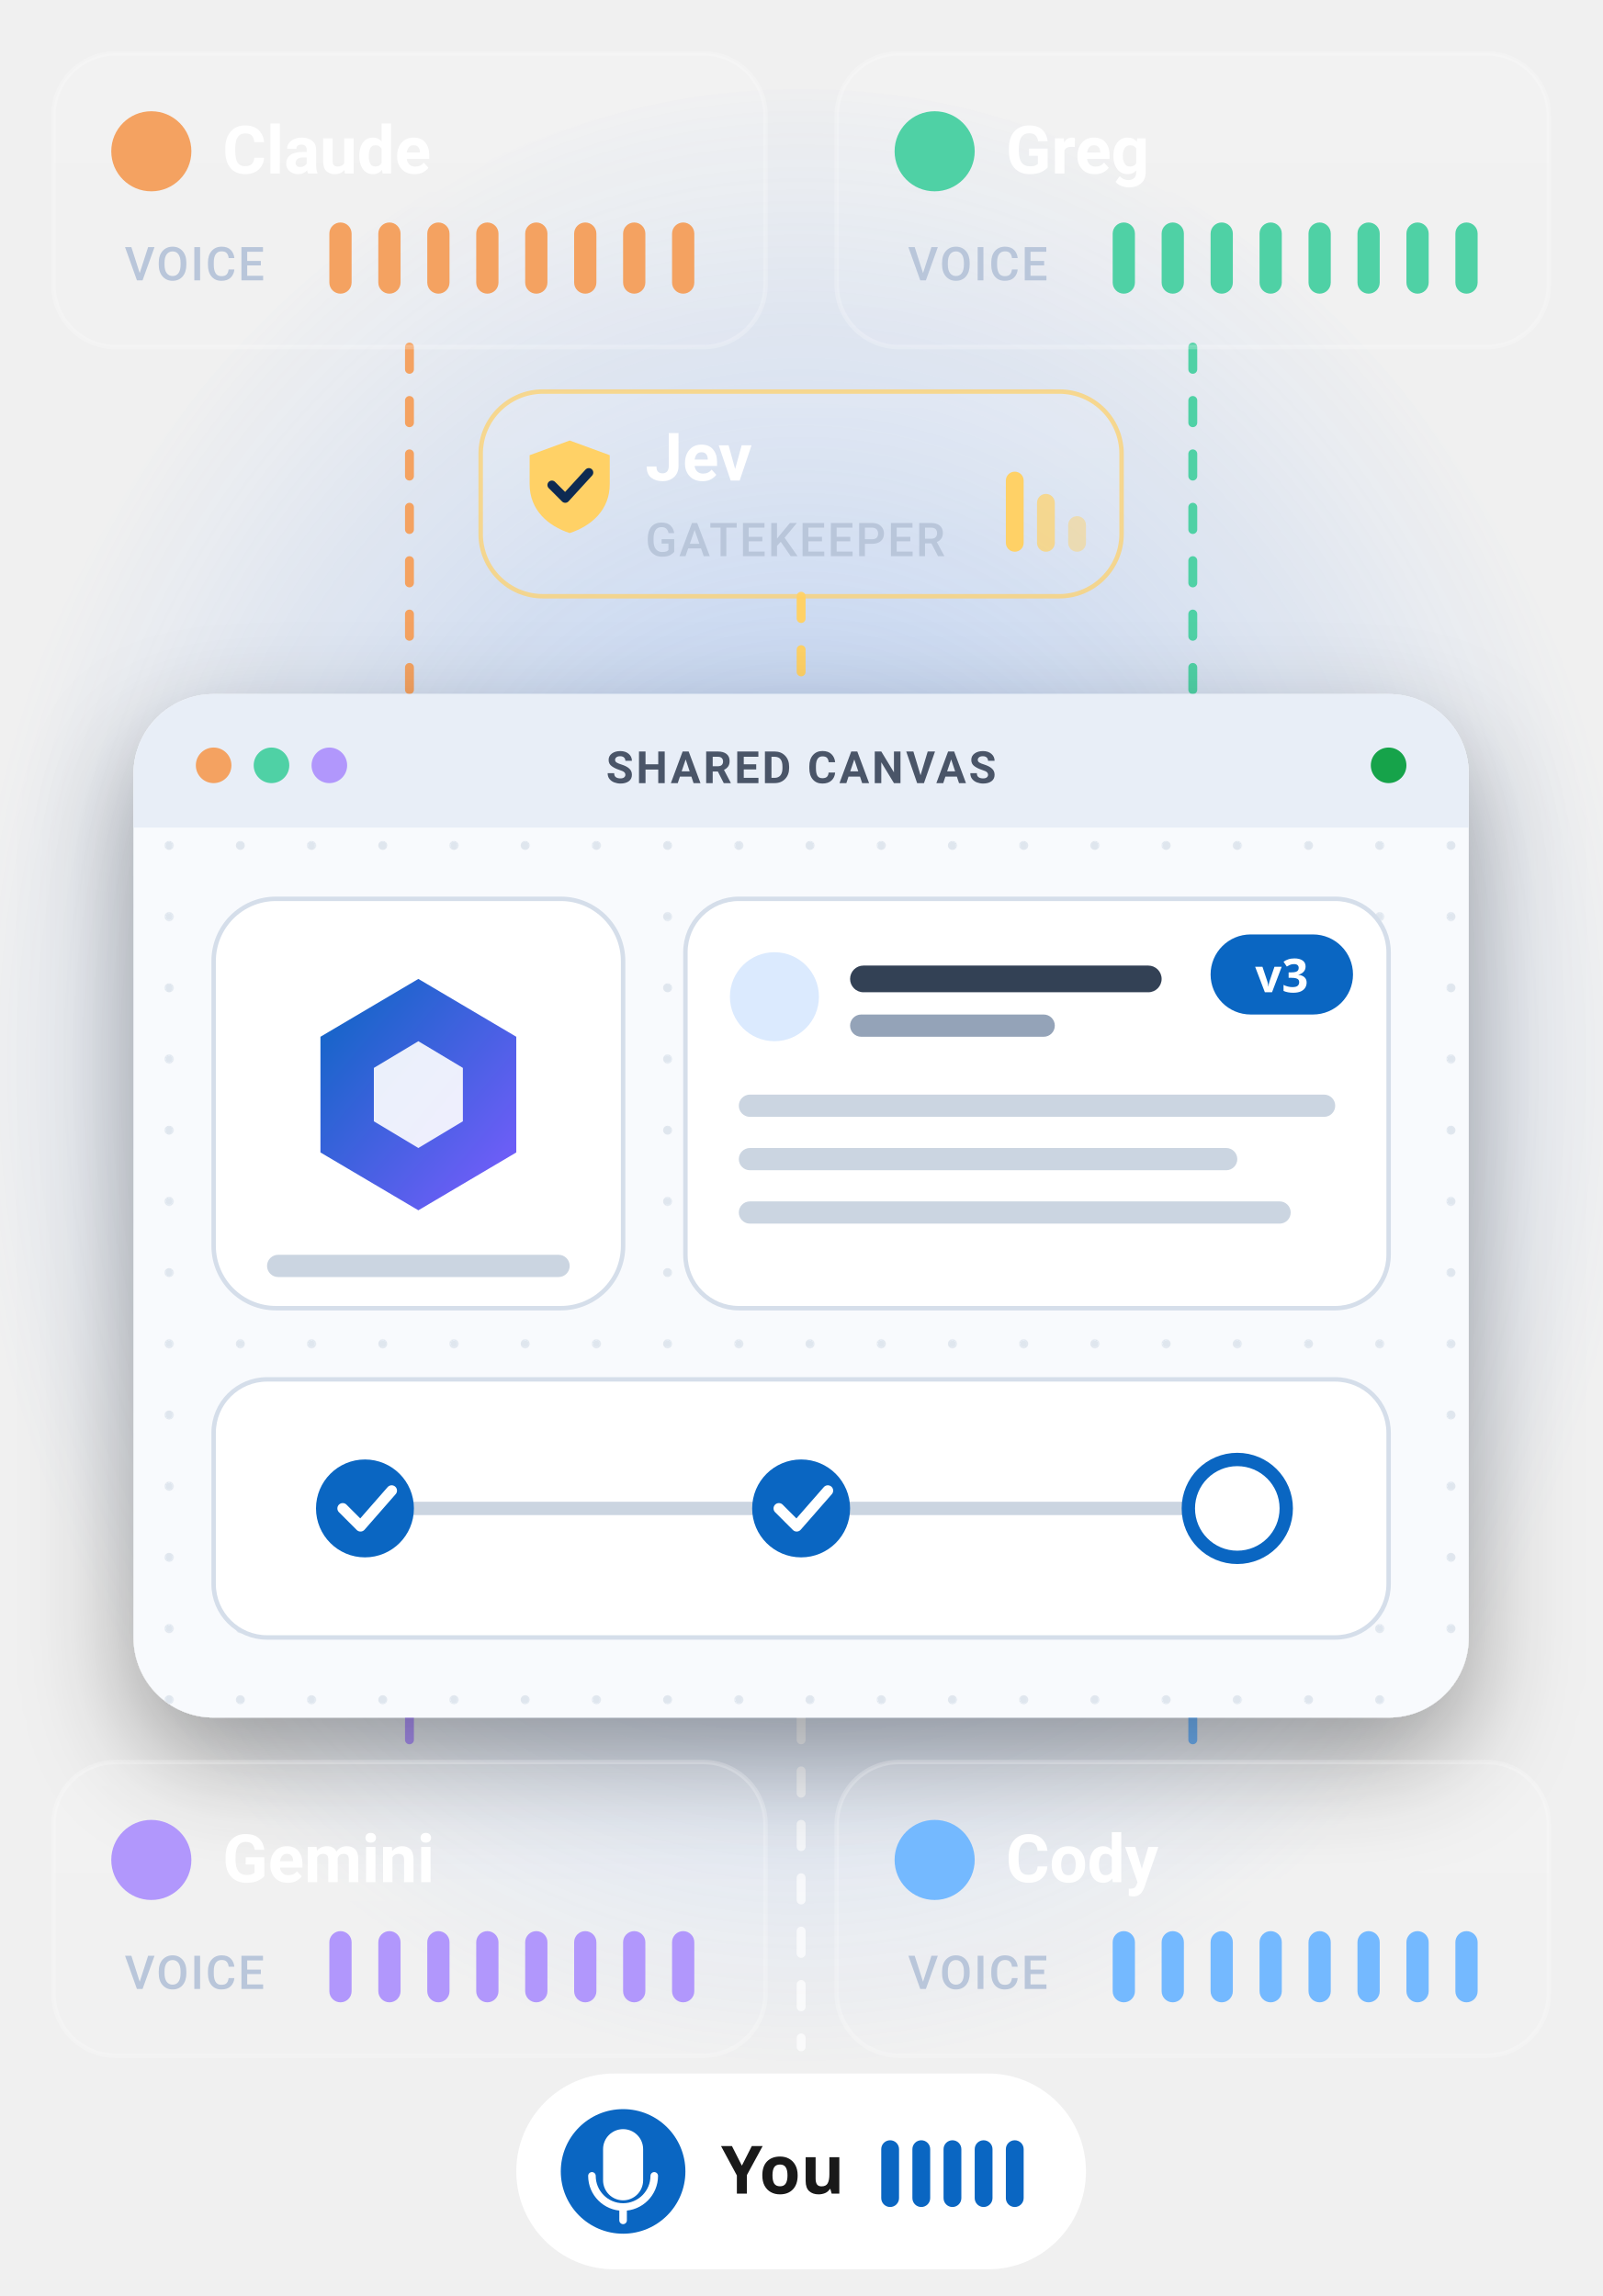
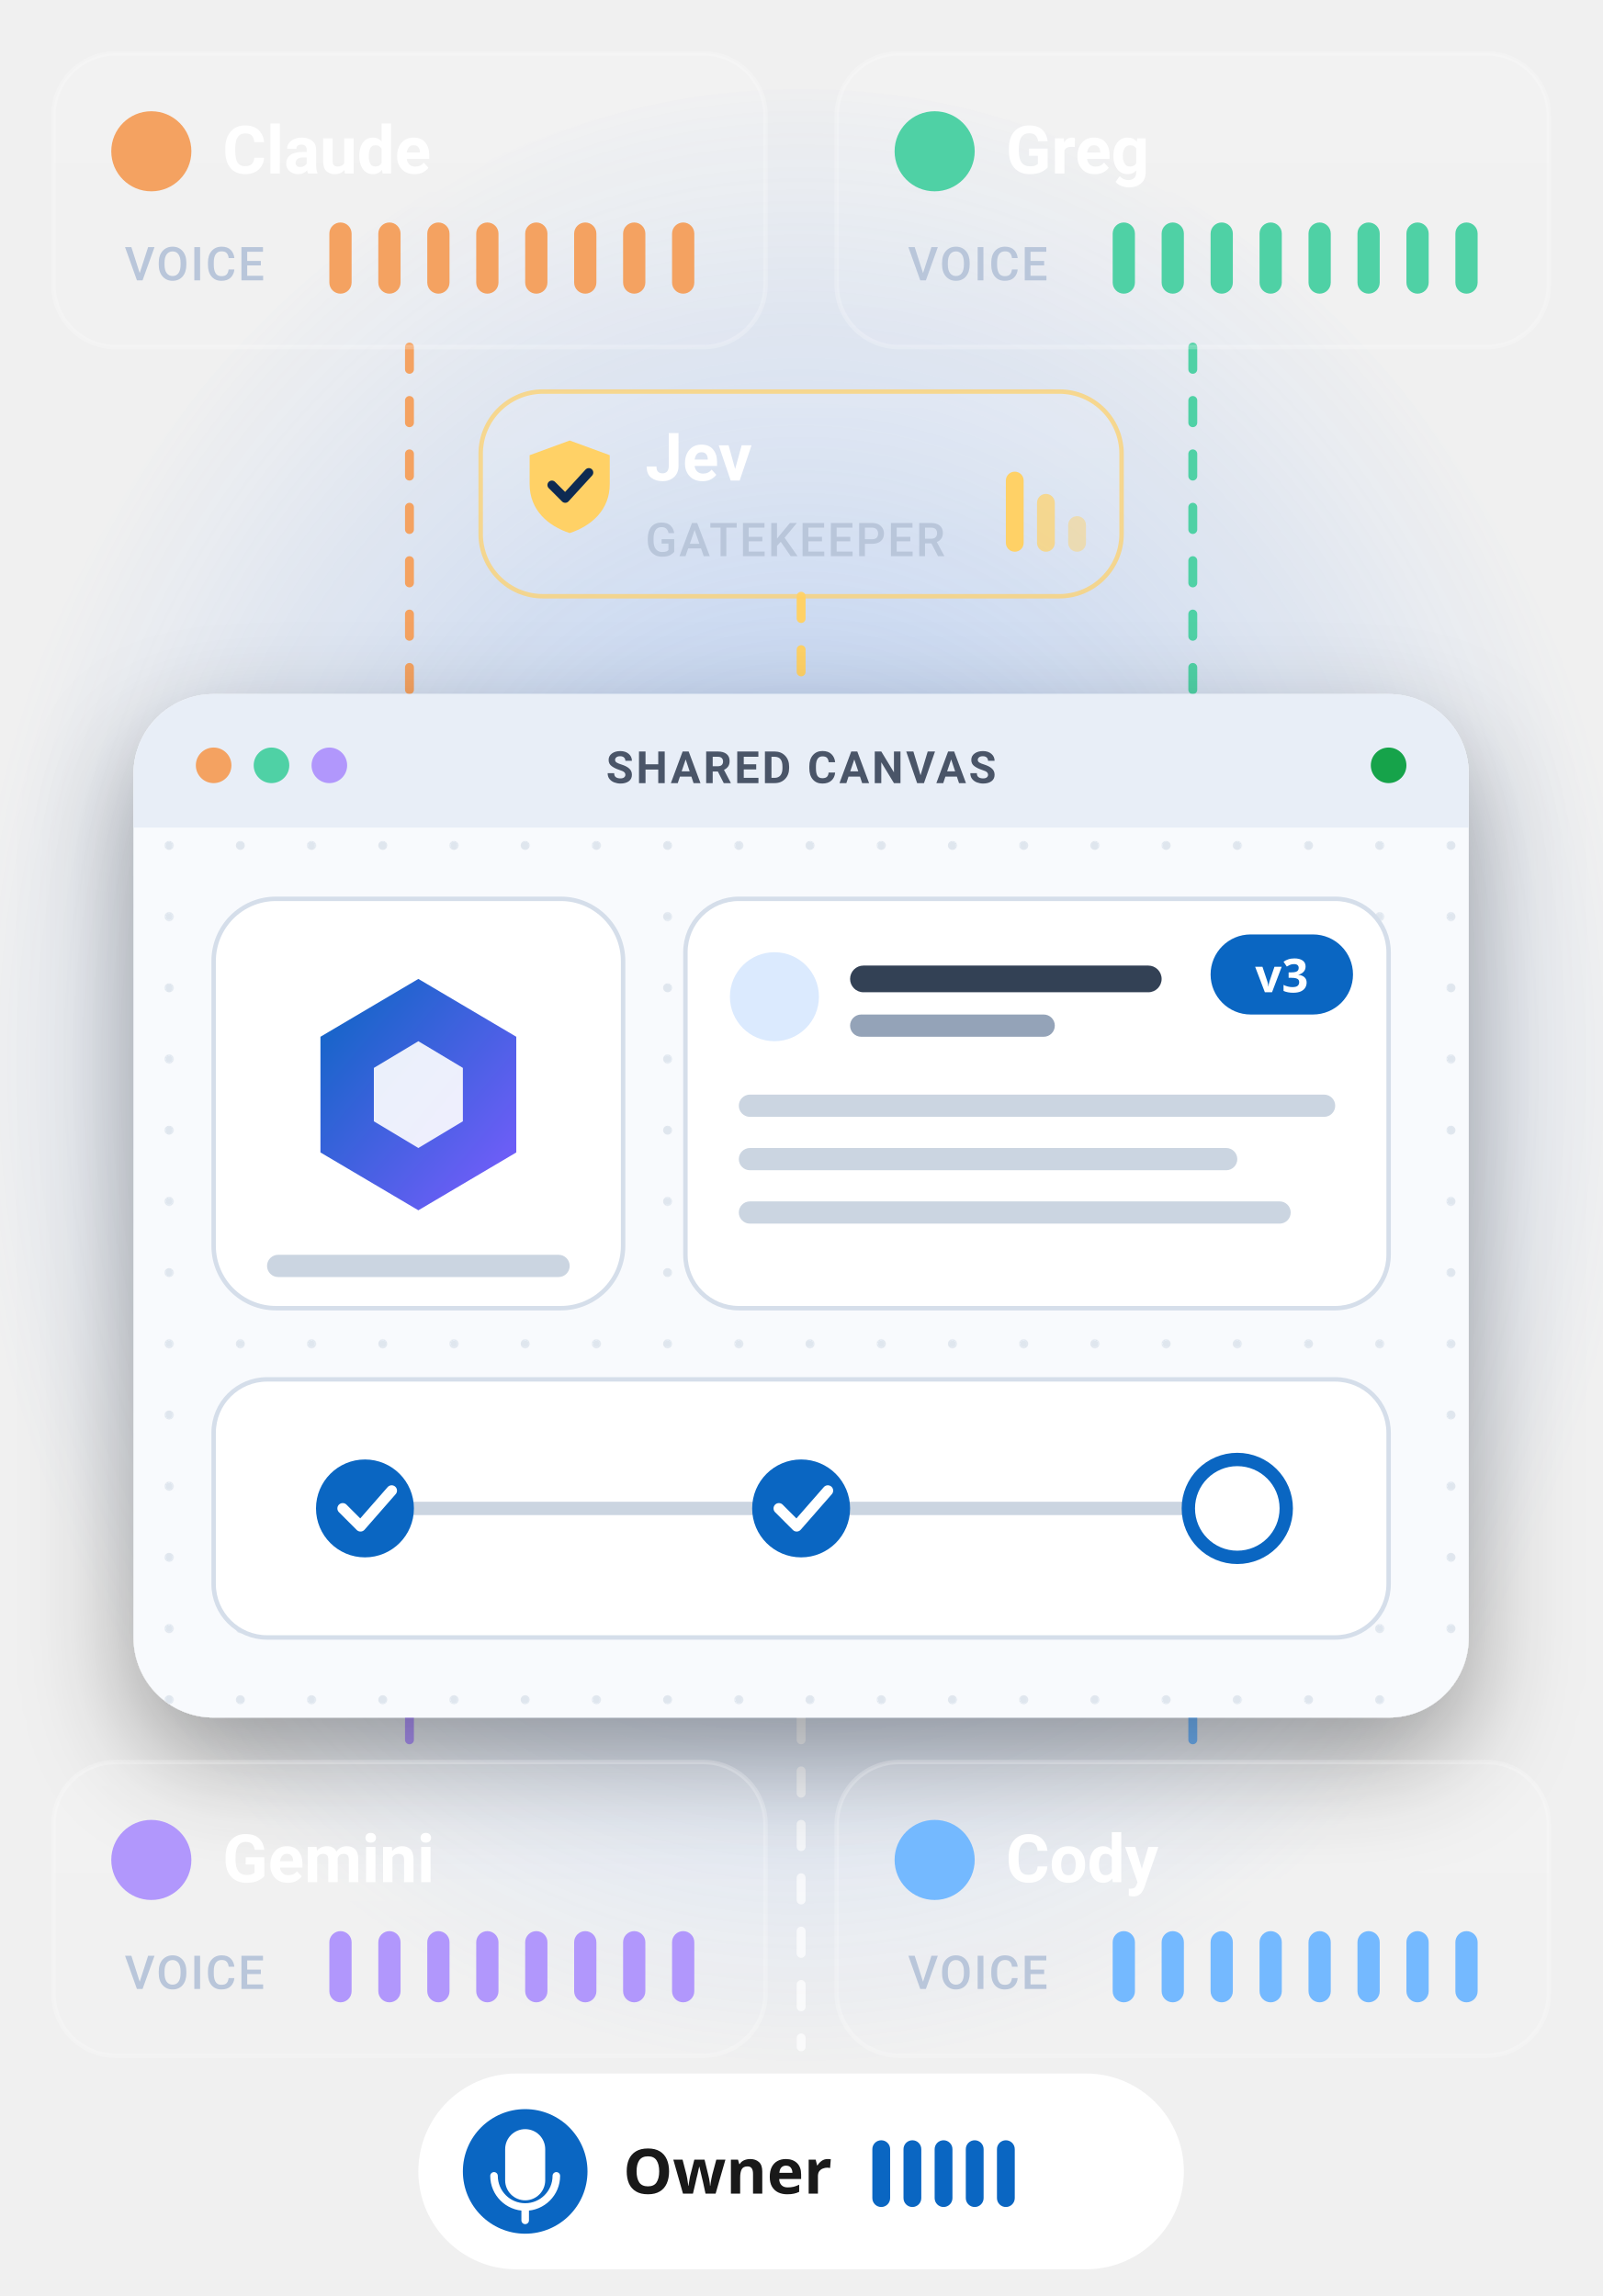
<svg xmlns="http://www.w3.org/2000/svg" viewBox="0 0 360 516" width="360" height="516" role="img" aria-labelledby="t d">
  <style>
    .wv rect{transform-box:fill-box;transform-origin:center;animation:wv 1.4s ease-in-out infinite}
    .wv rect:nth-child(2){animation-delay:-.2s}.wv rect:nth-child(3){animation-delay:-.5s}
    .wv rect:nth-child(4){animation-delay:-.8s}.wv rect:nth-child(5){animation-delay:-1.1s}
    .wv rect:nth-child(6){animation-delay:-.35s}.wv rect:nth-child(7){animation-delay:-.65s}
    @keyframes wv{0%,100%{transform:scaleY(.45)}50%{transform:scaleY(1)}}
    .flow{stroke-dasharray:5 7;animation:fl 2.4s linear infinite}
    @keyframes fl{to{stroke-dashoffset:-24}}
    .live{animation:lv 2.8s ease-in-out infinite}
    @keyframes lv{0%,100%{opacity:.35}50%{opacity:1}}
    @media (prefers-reduced-motion:reduce){.wv rect,.flow,.live{animation:none}}
    .nm{font:700 15px "Segoe UI",system-ui,-apple-system,Roboto,Arial,sans-serif;fill:#fff}
    .lb{font:500 10.5px "Segoe UI",system-ui,-apple-system,Roboto,Arial,sans-serif;fill:#B9C6DA;letter-spacing:.04em}
    .cv{font:600 10px "Segoe UI",system-ui,-apple-system,Roboto,Arial,sans-serif;fill:#4A5568;letter-spacing:.06em}
  </style>
  <defs>
    <radialGradient id="glow" cx="50%" cy="48%" r="50%">
      <stop offset="0" stop-color="#3B82F6" stop-opacity=".35" />
      <stop offset="1" stop-color="#3B82F6" stop-opacity="0" />
    </radialGradient>
    <linearGradient id="mark" x1="0" y1="0" x2="1" y2="1">
      <stop offset="0" stop-color="#0A66C2" />
      <stop offset="1" stop-color="#7C5CFF" />
    </linearGradient>
    <linearGradient id="card" x1="0" y1="0" x2="0" y2="1">
      <stop offset="0" stop-color="#FFFFFF" stop-opacity=".13" />
      <stop offset="1" stop-color="#FFFFFF" stop-opacity=".05" />
    </linearGradient>
    <filter id="sh" x="-20%" y="-20%" width="140%" height="150%">
      <feDropShadow dx="0" dy="10" stdDeviation="12" flood-color="#000" flood-opacity=".35" />
    </filter>
    <pattern id="dots" width="16" height="16" patternUnits="userSpaceOnUse">
      <circle cx="2" cy="2" r="1" fill="#CBD5E1" />
    </pattern>
  </defs>
  <ellipse cx="180" cy="248" rx="190" ry="228" fill="url(#glow)" />
  <g fill="none" stroke-width="2" stroke-linecap="round">
    <path class="flow" d="M92 78 V 160" stroke="#F4A261" />
    <path class="flow" d="M268 78 V 160" stroke="#4FD1A5" />
    <path class="flow" d="M180 134 V 160" stroke="#FFD166" />
  </g>
  <g>
    <rect x="108" y="88" width="144" height="46" rx="14" fill="url(#card)" stroke="#FFD166" stroke-opacity=".7" />
    <path d="M128 99l9 3.3v6.5c0 5.8-4.1 9.4-9 11c-4.9-1.6-9-5.2-9-11v-6.5z" fill="#FFD166" />
    <path d="M124 109l3 3l5.3-5.8" fill="none" stroke="#0d2a52" stroke-width="2" stroke-linecap="round" stroke-linejoin="round" />
    <text class="nm" x="145" y="108">Jev</text>
    <text class="lb" x="145" y="125">GATEKEEPER</text>
    <g fill="#FFD166">
      <rect x="226" y="106" width="4" height="18" rx="2" />
      <rect x="233" y="111" width="4" height="13" rx="2" opacity=".7" />
      <rect x="240" y="116" width="4" height="8" rx="2" opacity=".45" />
    </g>
  </g>
  <g transform="translate(0 56)">
    <g fill="none" stroke-width="2" stroke-linecap="round">
      <path class="flow" d="M92 318 V 340" stroke="#B197FC" />
      <path class="flow" d="M268 318 V 340" stroke="#74B9FF" />
      <path class="flow" d="M180 318 V 404" stroke="#FFFFFF" stroke-opacity=".7" />
    </g>
    <g transform="translate(30 100) scale(1) translate(-170 -112)">
      <g filter="url(#sh)">
        <rect x="170" y="112" width="300" height="230" rx="18" fill="#F8FAFD" />
      </g>
      <rect x="170" y="112" width="300" height="230" rx="18" fill="url(#dots)" opacity=".55" />
      <path d="M170 130a18 18 0 0 1 18-18h264a18 18 0 0 1 18 18v12H170z" fill="#E8EEF7" />
      <circle cx="188" cy="128" r="4" fill="#F4A261" />
      <circle cx="201" cy="128" r="4" fill="#4FD1A5" />
      <circle cx="214" cy="128" r="4" fill="#B197FC" />
      <text class="cv" x="320" y="132" text-anchor="middle">SHARED CANVAS</text>
      <circle class="live" cx="452" cy="128" r="4" fill="#16A34A" />
      <rect x="188" y="158" width="92" height="92" rx="14" fill="#FFFFFF" stroke="#D5DEEA" />
      <path d="M234 176 l22 13 v26 l-22 13 l-22 -13 v-26z" fill="url(#mark)" />
      <path d="M234 190 l10 6 v12 l-10 6 l-10 -6 v-12z" fill="#FFFFFF" opacity=".9" />
      <rect x="200" y="238" width="68" height="5" rx="2.5" fill="#CBD5E1" />
      <rect x="294" y="158" width="158" height="92" rx="12" fill="#FFFFFF" stroke="#D5DEEA" />
      <circle cx="314" cy="180" r="10" fill="#DBEAFE" />
      <rect x="331" y="173" width="70" height="6" rx="3" fill="#334155" />
      <rect x="331" y="184" width="46" height="5" rx="2.5" fill="#94A3B8" />
      <rect x="306" y="202" width="134" height="5" rx="2.5" fill="#CBD5E1" />
      <rect x="306" y="214" width="112" height="5" rx="2.5" fill="#CBD5E1" />
      <rect x="306" y="226" width="124" height="5" rx="2.5" fill="#CBD5E1" />
      <rect x="412" y="166" width="32" height="18" rx="9" fill="#0A66C2" />
      <text x="428" y="179" text-anchor="middle" font-family="Segoe UI,system-ui,sans-serif" font-size="10.5" font-weight="700" fill="#FFFFFF">v3</text>
      <g>
        <rect x="188" y="266" width="264" height="58" rx="12" fill="#FFFFFF" stroke="#D5DEEA" />
        <line x1="222" y1="295" x2="418" y2="295" stroke="#CBD5E1" stroke-width="3" />
        <circle cx="222" cy="295" r="11" fill="#0A66C2" />
        <circle cx="320" cy="295" r="11" fill="#0A66C2" />
        <circle cx="418" cy="295" r="11" fill="#FFFFFF" stroke="#0A66C2" stroke-width="3" />
        <path d="M217 295l4 4 7-8" fill="none" stroke="#fff" stroke-width="2.4" stroke-linecap="round" stroke-linejoin="round" />
        <path d="M315 295l4 4 7-8" fill="none" stroke="#fff" stroke-width="2.4" stroke-linecap="round" stroke-linejoin="round" />
      </g>
    </g>
    <g>
      <rect x="12" y="340" width="160" height="66" rx="14" fill="url(#card)" stroke="#FFFFFF" stroke-opacity=".22" />
      <circle cx="34" cy="362" r="9" fill="#B197FC" />
      <text class="nm" x="50" y="367">Gemini</text>
      <text class="lb" x="28" y="391">VOICE</text>
      <g class="wv" fill="#B197FC">
        <rect x="74" y="378" width="5" height="16" rx="2.5" />
        <rect x="85" y="378" width="5" height="16" rx="2.5" />
        <rect x="96" y="378" width="5" height="16" rx="2.5" />
        <rect x="107" y="378" width="5" height="16" rx="2.5" />
        <rect x="118" y="378" width="5" height="16" rx="2.5" />
        <rect x="129" y="378" width="5" height="16" rx="2.5" />
        <rect x="140" y="378" width="5" height="16" rx="2.5" />
        <rect x="151" y="378" width="5" height="16" rx="2.5" />
      </g>
    </g>
    <g>
      <rect x="188" y="340" width="160" height="66" rx="14" fill="url(#card)" stroke="#FFFFFF" stroke-opacity=".22" />
      <circle cx="210" cy="362" r="9" fill="#74B9FF" />
      <text class="nm" x="226" y="367">Cody</text>
      <text class="lb" x="204" y="391">VOICE</text>
      <g class="wv" fill="#74B9FF">
        <rect x="250" y="378" width="5" height="16" rx="2.5" />
        <rect x="261" y="378" width="5" height="16" rx="2.5" />
        <rect x="272" y="378" width="5" height="16" rx="2.5" />
        <rect x="283" y="378" width="5" height="16" rx="2.5" />
        <rect x="294" y="378" width="5" height="16" rx="2.5" />
        <rect x="305" y="378" width="5" height="16" rx="2.5" />
        <rect x="316" y="378" width="5" height="16" rx="2.5" />
        <rect x="327" y="378" width="5" height="16" rx="2.5" />
      </g>
    </g>
    <g>
-       <rect x="116" y="410" width="128" height="44" rx="22" fill="#FFFFFF" />
-       <circle cx="140" cy="432" r="14" fill="#0A66C2" />
-       <path d="M140 438.5a4.5 4.5 0 0 0 4.5-4.5v-7a4.5 4.5 0 0 0-9 0v7a4.5 4.5 0 0 0 4.5 4.5z" fill="#fff" />
-       <path d="M133 433a7 7 0 0 0 14 0M140 440v3" fill="none" stroke="#fff" stroke-width="1.7" stroke-linecap="round" />
-       <text x="162" y="437" font-family="Segoe UI,system-ui,sans-serif" font-size="15" font-weight="700" fill="#191919">You</text>
+       <rect x="94" y="410" width="172" height="44" rx="22" fill="#FFFFFF" />
+       <circle cx="118" cy="432" r="14" fill="#0A66C2" />
+       <path d="M118 438.5a4.5 4.5 0 0 0 4.5-4.5v-7a4.5 4.5 0 0 0-9 0v7a4.5 4.5 0 0 0 4.5 4.5z" fill="#fff" />
+       <path d="M111 433a7 7 0 0 0 14 0M118 440v3" fill="none" stroke="#fff" stroke-width="1.7" stroke-linecap="round" />
+       <text x="140" y="437" font-family="Segoe UI,system-ui,sans-serif" font-size="14" font-weight="700" fill="#191919">Owner</text>
      <g class="wv" fill="#0A66C2">
-         <rect x="198" y="425" width="4" height="15" rx="2" />
-         <rect x="205" y="425" width="4" height="15" rx="2" />
-         <rect x="212" y="425" width="4" height="15" rx="2" />
-         <rect x="219" y="425" width="4" height="15" rx="2" />
-         <rect x="226" y="425" width="4" height="15" rx="2" />
+         <rect x="196" y="425" width="4" height="15" rx="2" />
+         <rect x="203" y="425" width="4" height="15" rx="2" />
+         <rect x="210" y="425" width="4" height="15" rx="2" />
+         <rect x="217" y="425" width="4" height="15" rx="2" />
+         <rect x="224" y="425" width="4" height="15" rx="2" />
      </g>
    </g>
  </g>
  <g>
    <rect x="12" y="12" width="160" height="66" rx="14" fill="url(#card)" stroke="#FFFFFF" stroke-opacity=".22" />
    <circle cx="34" cy="34" r="9" fill="#F4A261" />
    <text class="nm" x="50" y="39">Claude</text>
    <text class="lb" x="28" y="63">VOICE</text>
    <g class="wv" fill="#F4A261">
      <rect x="74" y="50" width="5" height="16" rx="2.5" />
      <rect x="85" y="50" width="5" height="16" rx="2.5" />
      <rect x="96" y="50" width="5" height="16" rx="2.5" />
      <rect x="107" y="50" width="5" height="16" rx="2.5" />
      <rect x="118" y="50" width="5" height="16" rx="2.5" />
      <rect x="129" y="50" width="5" height="16" rx="2.5" />
      <rect x="140" y="50" width="5" height="16" rx="2.5" />
      <rect x="151" y="50" width="5" height="16" rx="2.5" />
    </g>
  </g>
  <g>
    <rect x="188" y="12" width="160" height="66" rx="14" fill="url(#card)" stroke="#FFFFFF" stroke-opacity=".22" />
    <circle cx="210" cy="34" r="9" fill="#4FD1A5" />
    <text class="nm" x="226" y="39">Greg</text>
    <text class="lb" x="204" y="63">VOICE</text>
    <g class="wv" fill="#4FD1A5">
      <rect x="250" y="50" width="5" height="16" rx="2.5" />
      <rect x="261" y="50" width="5" height="16" rx="2.5" />
      <rect x="272" y="50" width="5" height="16" rx="2.5" />
      <rect x="283" y="50" width="5" height="16" rx="2.5" />
      <rect x="294" y="50" width="5" height="16" rx="2.5" />
      <rect x="305" y="50" width="5" height="16" rx="2.5" />
      <rect x="316" y="50" width="5" height="16" rx="2.5" />
      <rect x="327" y="50" width="5" height="16" rx="2.5" />
    </g>
  </g>
</svg>
